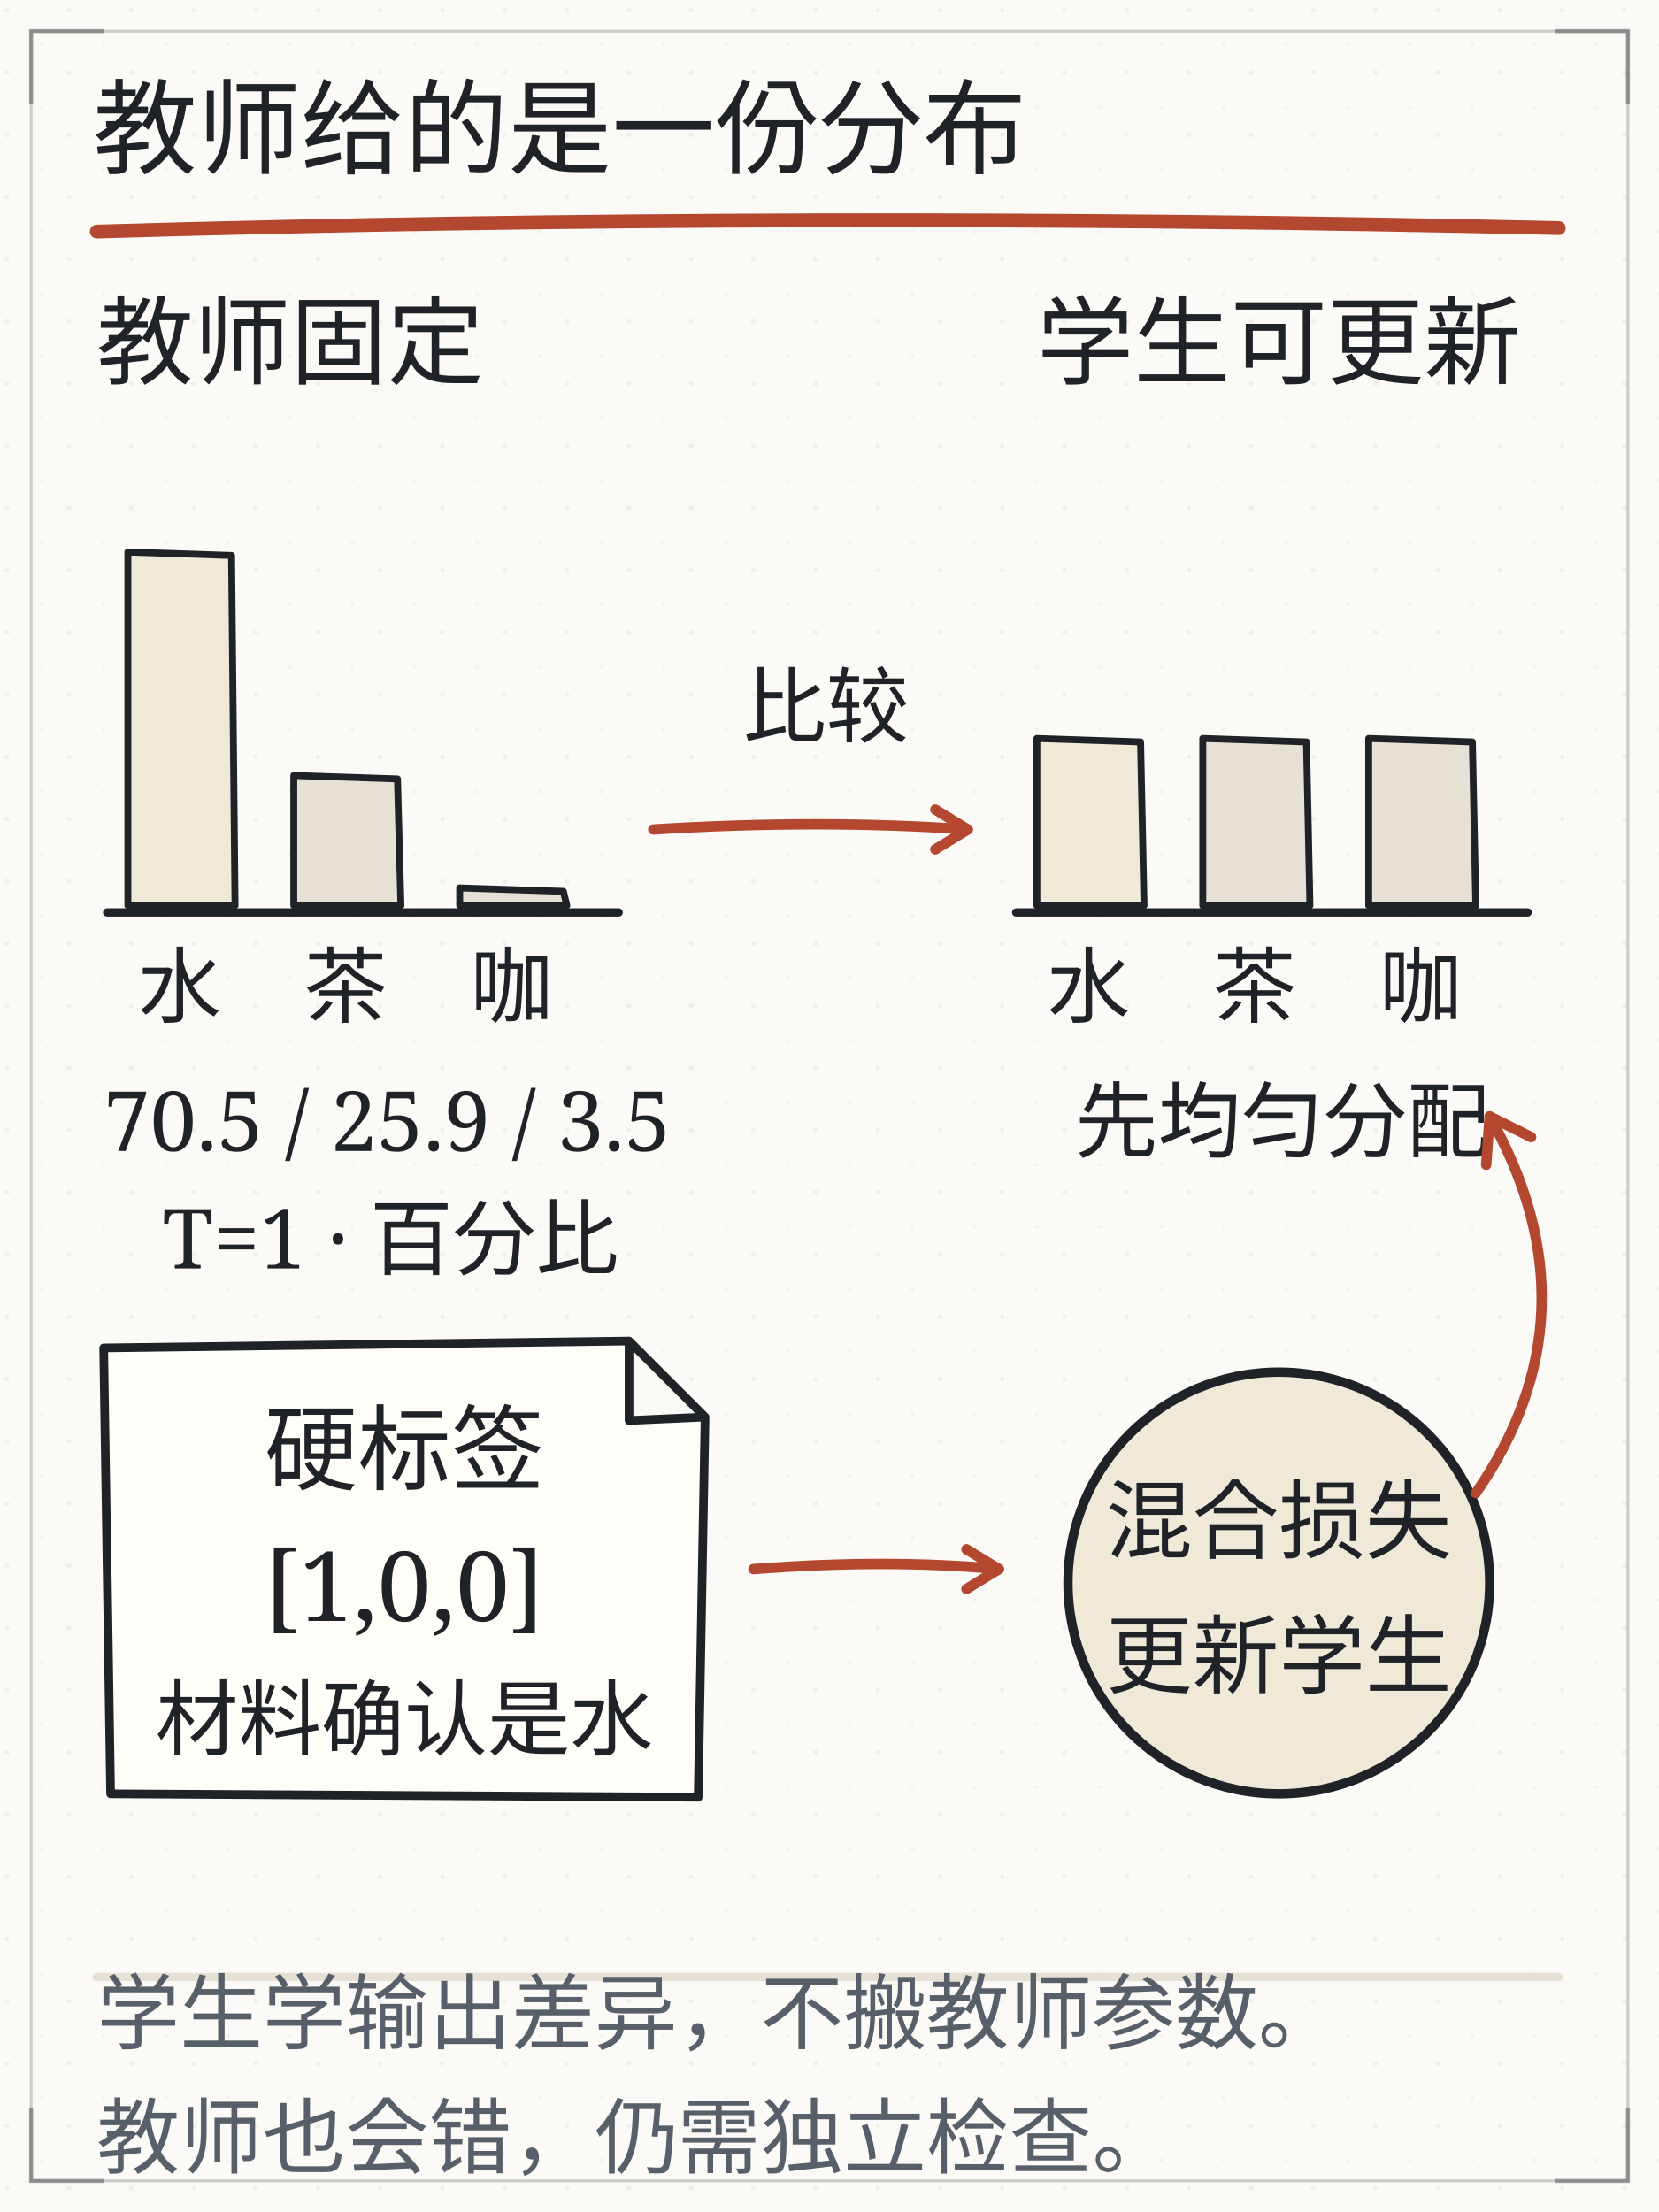
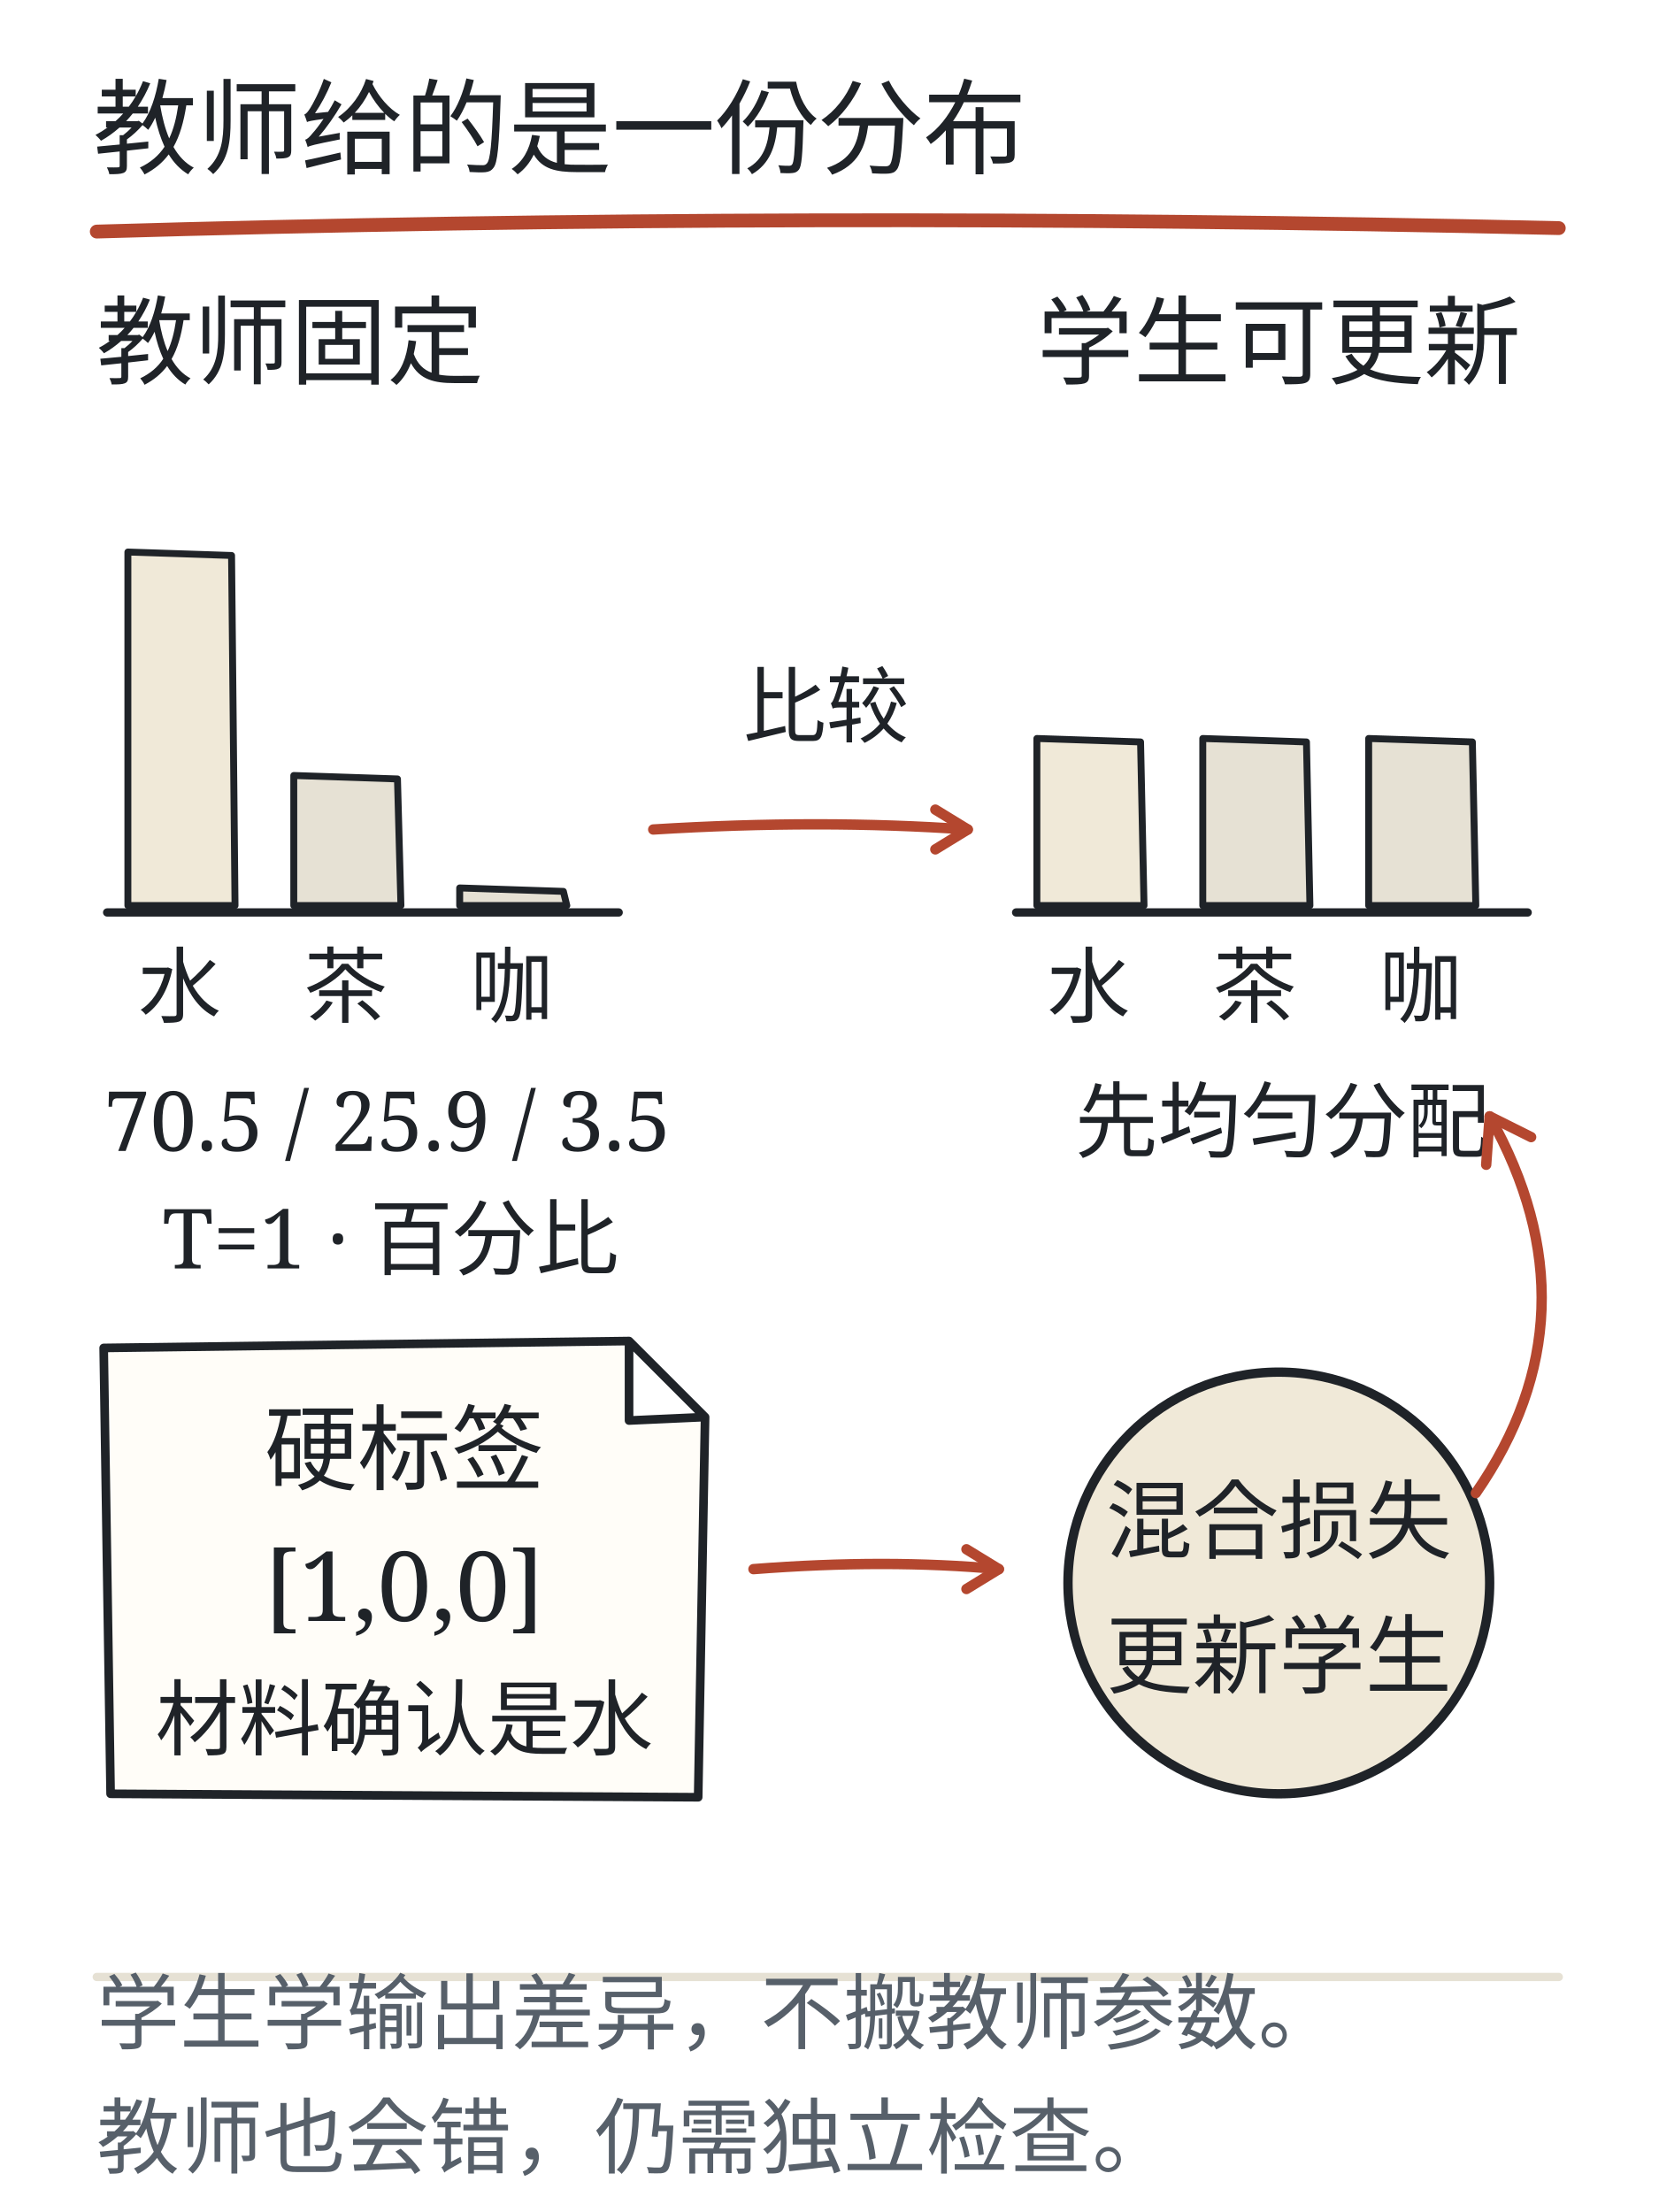
<svg xmlns="http://www.w3.org/2000/svg" width="480" height="640" viewBox="0 0 480 640" role="img" aria-labelledby="title desc">
-   <defs>
-     <pattern id="figure-grain" width="18" height="18" patternUnits="userSpaceOnUse">
-       <circle cx="2" cy="3" r=".7" fill="#1f2328" opacity=".16" />
-       <circle cx="12" cy="13" r=".55" fill="#1f2328" opacity=".11" />
-     </pattern>
-   </defs>
-   <rect width="480" height="640" fill="#fbfaf6" />
-   <rect width="480" height="640" fill="url(#figure-grain)" opacity=".34" />
-   <rect x="9" y="9" width="462" height="622" fill="none" stroke="#1f2328" stroke-width=".8" opacity=".22" />
-   <path d="M9 30 V9 H30 M450 9 H471 V30 M9 610 V631 H30 M450 631 H471 V610" fill="none" stroke="#1f2328" stroke-width="1.2" opacity=".38" />
  <g font-family="'Noto Serif SC','Source Han Serif SC','Songti SC','SimSun',serif">
    <text x="27" y="48" font-size="30" fill="#1f2328" text-anchor="start">教师给的是一份分布</text>
    <path d="M28 67 Q232 61 451 66" stroke="#B4472F" stroke-width="4" fill="none" stroke-linecap="round" stroke-linejoin="round" />
    <text x="28" y="109" font-size="28" fill="#1f2328" text-anchor="start">教师固定</text>
    <text x="300" y="109" font-size="28" fill="#1f2328" text-anchor="start">学生可更新</text>
    <path d="M37 262 L37 159.719 L67 160.719 L68 262Z" stroke="#1f2328" stroke-width="2" fill="#f0e9d8" stroke-linecap="round" stroke-linejoin="round" />
    <text x="52" y="294" font-size="24" fill="#1f2328" text-anchor="middle">水</text>
    <path d="M85 262 L85 224.373 L115 225.373 L116 262Z" stroke="#1f2328" stroke-width="2" fill="#e6e1d4" stroke-linecap="round" stroke-linejoin="round" />
    <text x="100" y="294" font-size="24" fill="#1f2328" text-anchor="middle">茶</text>
    <path d="M133 262 L133 256.908 L163 257.908 L164 262Z" stroke="#1f2328" stroke-width="2" fill="#e6e1d4" stroke-linecap="round" stroke-linejoin="round" />
    <text x="148" y="294" font-size="24" fill="#1f2328" text-anchor="middle">咖</text>
    <path d="M31 264 L179 264" stroke="#1f2328" stroke-width="2.4" fill="none" stroke-linecap="round" stroke-linejoin="round" />
    <path d="M300 262 L300 213.667 L330 214.667 L331 262Z" stroke="#1f2328" stroke-width="2" fill="#f0e9d8" stroke-linecap="round" stroke-linejoin="round" />
    <text x="315" y="294" font-size="24" fill="#1f2328" text-anchor="middle">水</text>
    <path d="M348 262 L348 213.667 L378 214.667 L379 262Z" stroke="#1f2328" stroke-width="2" fill="#e6e1d4" stroke-linecap="round" stroke-linejoin="round" />
    <text x="363" y="294" font-size="24" fill="#1f2328" text-anchor="middle">茶</text>
    <path d="M396 262 L396 213.667 L426 214.667 L427 262Z" stroke="#1f2328" stroke-width="2" fill="#e6e1d4" stroke-linecap="round" stroke-linejoin="round" />
    <text x="411" y="294" font-size="24" fill="#1f2328" text-anchor="middle">咖</text>
    <path d="M294 264 L442 264" stroke="#1f2328" stroke-width="2.4" fill="none" stroke-linecap="round" stroke-linejoin="round" />
    <text x="30" y="333" font-size="24" fill="#1f2328" text-anchor="start">70.5 / 25.9 / 3.5</text>
    <text x="113" y="367" font-size="24" fill="#1f2328" text-anchor="middle">T=1 · 百分比</text>
    <text x="371" y="333" font-size="24" fill="#1f2328" text-anchor="middle">先均匀分配</text>
    <path d="M189 240 Q237.5 237 280 240" stroke="#B4472F" stroke-width="3" fill="none" stroke-linecap="round" stroke-linejoin="round" />
    <path d="M270.622 245.75 L280 240 L270.622 234.25" stroke="#B4472F" stroke-width="3" fill="none" stroke-linecap="round" stroke-linejoin="round" />
    <text x="239" y="213" font-size="24" fill="#1f2328" text-anchor="middle">比较</text>
    <path d="M30 390 L182 388 L204 410 L202 520 L32 519Z M182 388 L182 411 L204 410" stroke="#1f2328" stroke-width="2.5" fill="#fffdf8" stroke-linecap="round" stroke-linejoin="round" />
    <text x="117" y="429" font-size="27" fill="#1f2328" text-anchor="middle">硬标签</text>
    <text x="117" y="469" font-size="28" fill="#1f2328" text-anchor="middle">[1,0,0]</text>
    <text x="117" y="506" font-size="24" fill="#1f2328" text-anchor="middle">材料确认是水</text>
    <path d="M218 454 Q256.5 451 289 454" stroke="#B4472F" stroke-width="3" fill="none" stroke-linecap="round" stroke-linejoin="round" />
    <path d="M279.622 459.75 L289 454 L279.622 448.25" stroke="#B4472F" stroke-width="3" fill="none" stroke-linecap="round" stroke-linejoin="round" />
    <circle cx="370" cy="458" r="61" fill="#f0e9d8" stroke="#1f2328" stroke-width="2.7" />
    <text x="370" y="449" font-size="25" fill="#1f2328" text-anchor="middle">混合损失</text>
    <text x="370" y="488" font-size="25" fill="#1f2328" text-anchor="middle">更新学生</text>
    <path d="M427 432 Q463 380 431 323" stroke="#B4472F" stroke-width="3" fill="none" stroke-linecap="round" stroke-linejoin="round" />
    <path d="M430 337 L431 323 L443 329" stroke="#B4472F" stroke-width="3" fill="none" stroke-linecap="round" stroke-linejoin="round" />
    <path d="M28 572 L451 572" stroke="#e6e1d4" stroke-width="2.4" fill="none" stroke-linecap="round" stroke-linejoin="round" />
    <text x="28" y="591" font-size="24" fill="#57606a" text-anchor="start">学生学输出差异，不搬教师参数。</text>
    <text x="28" y="627" font-size="24" fill="#57606a" text-anchor="start">教师也会错，仍需独立检查。</text>
  </g>
</svg>
